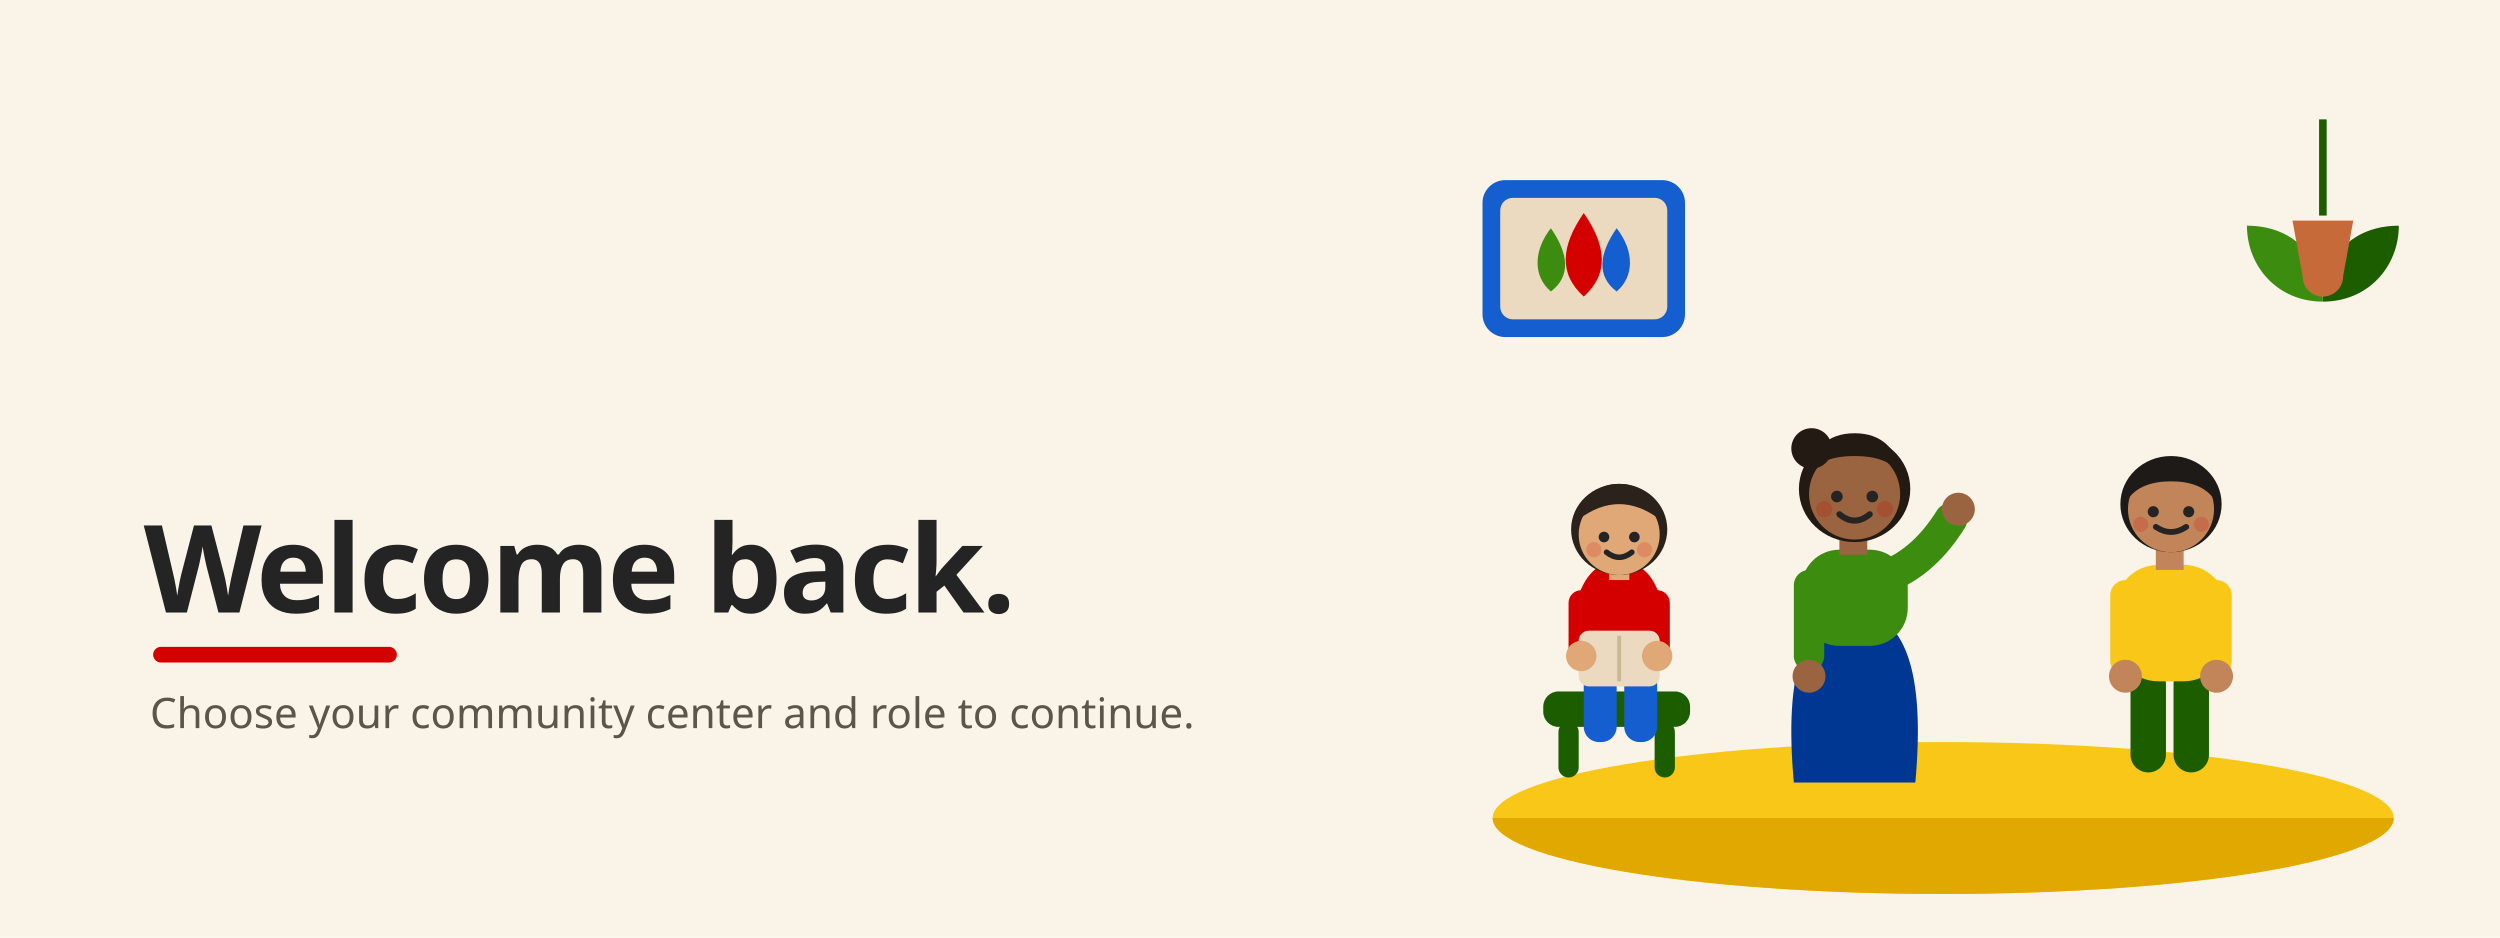
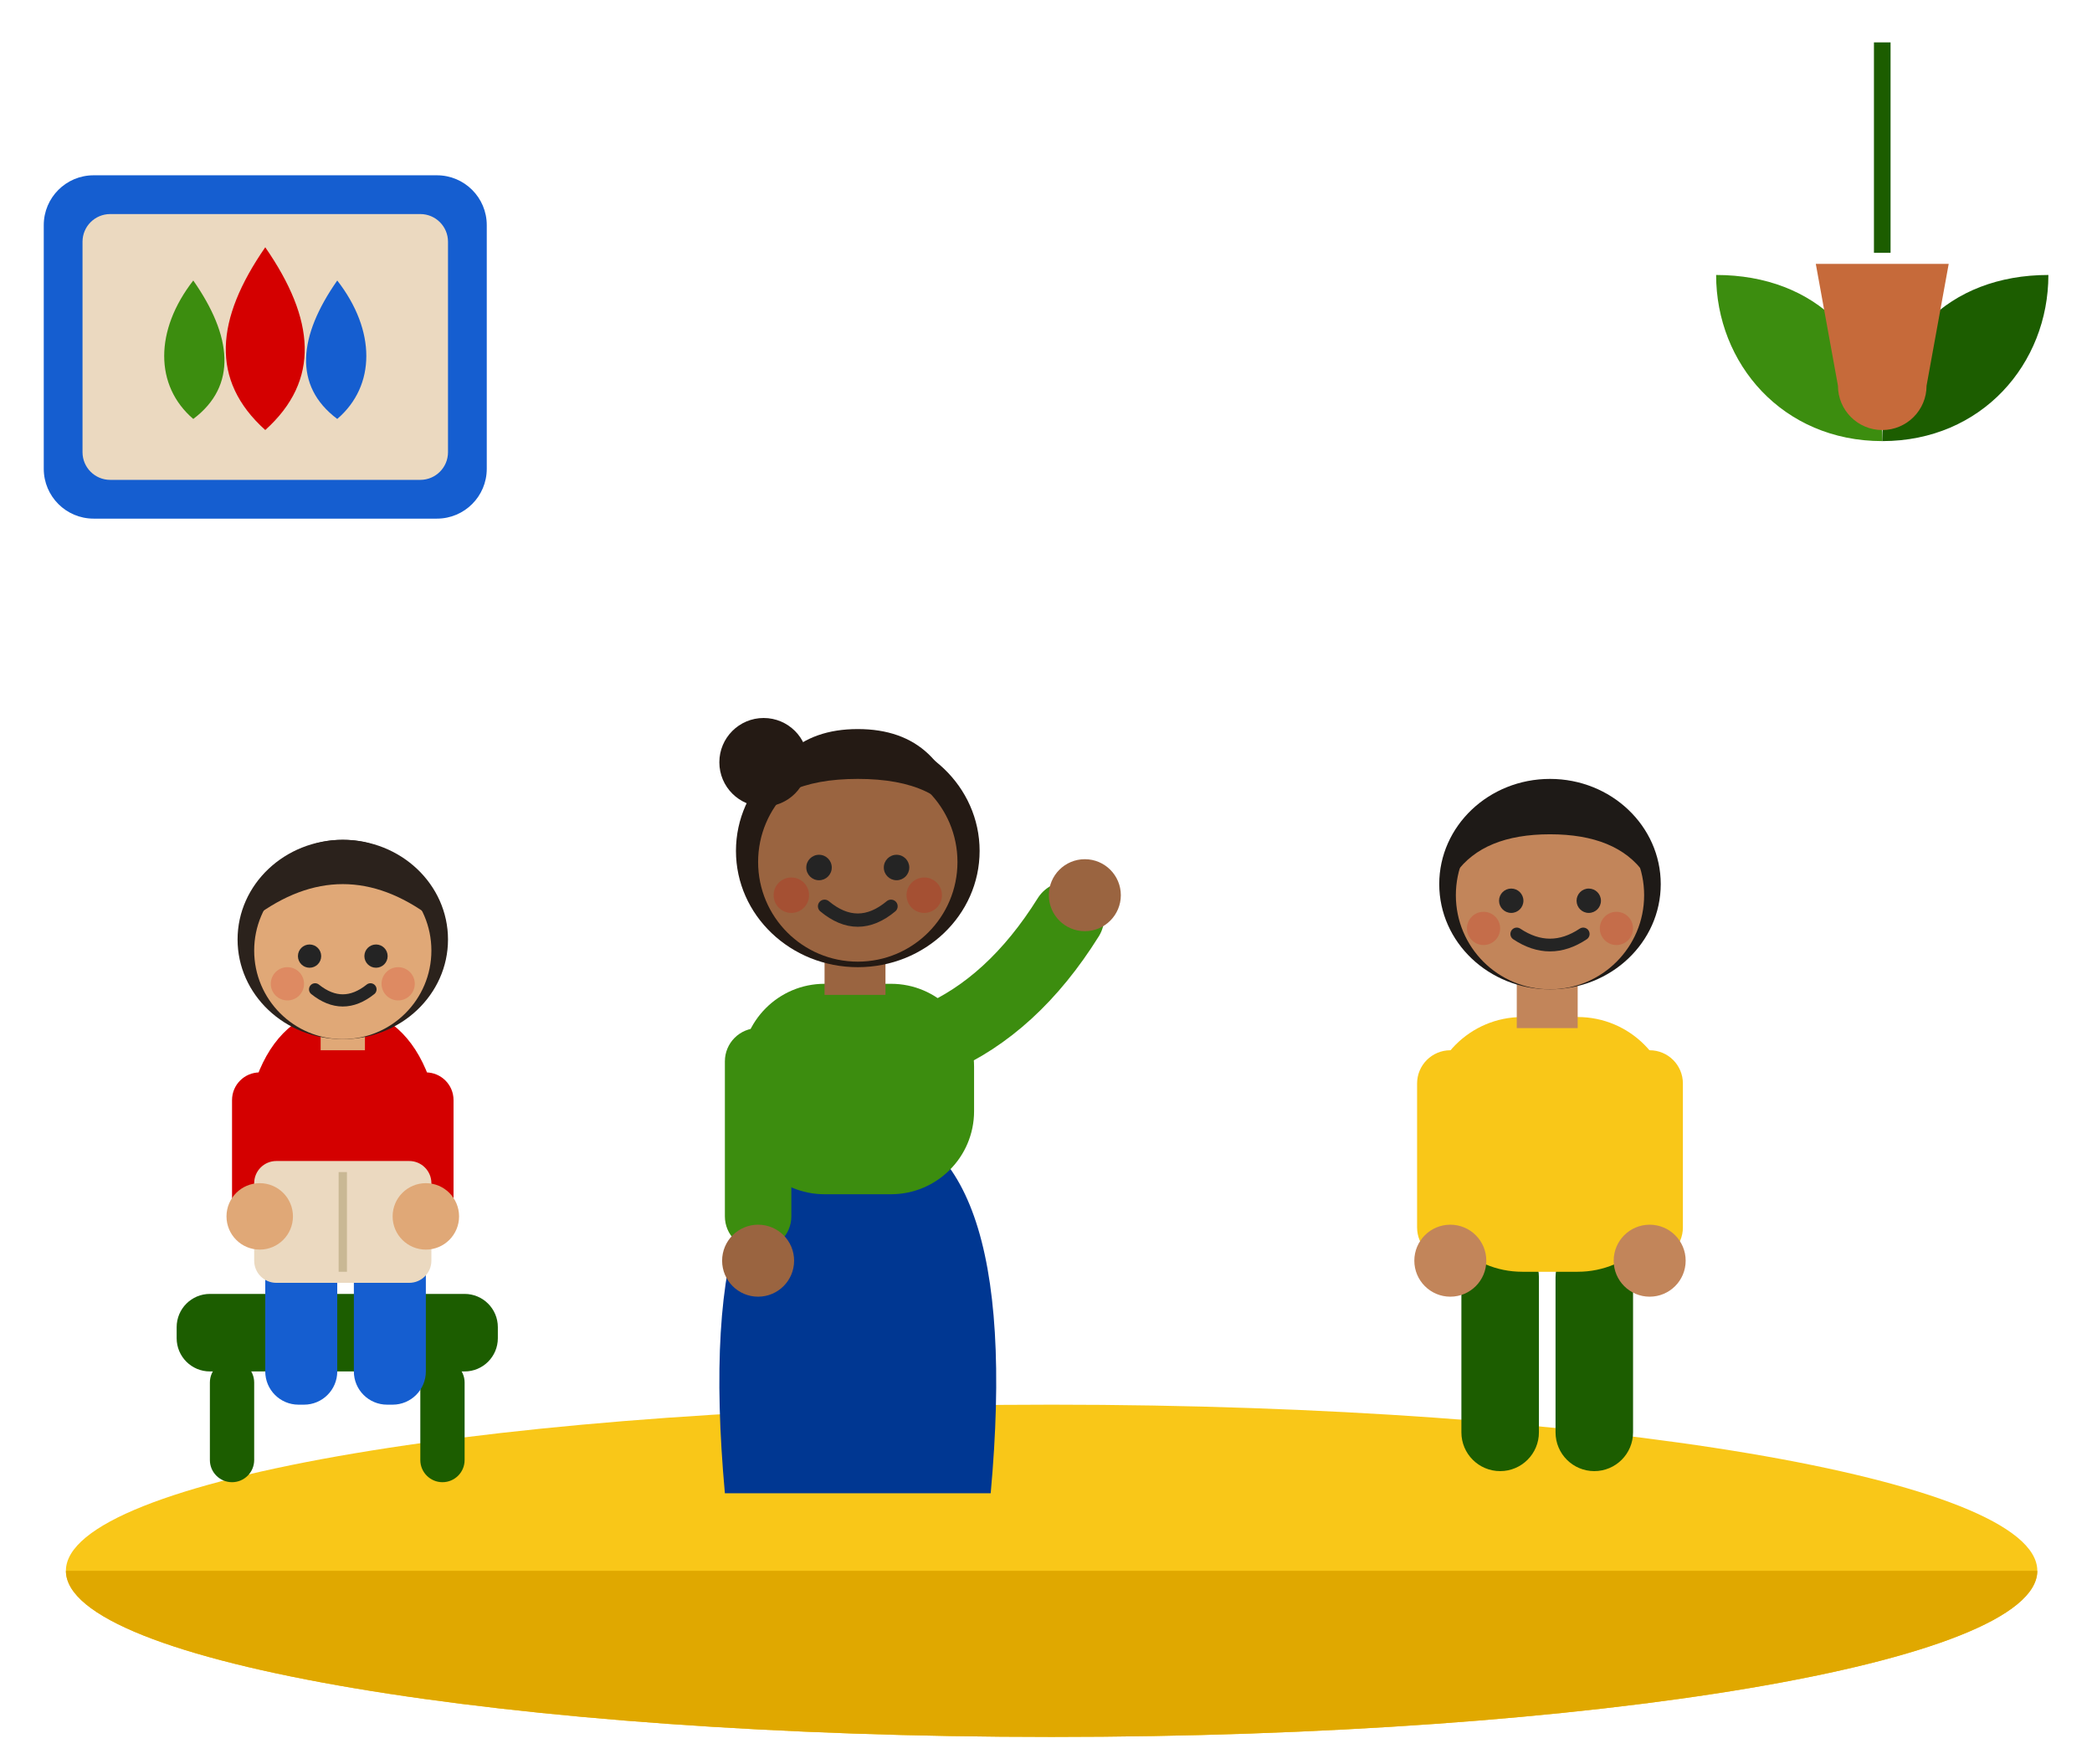
- <svg xmlns="http://www.w3.org/2000/svg" viewBox="0 0 1600 600">
-   <rect class="lo-bg" width="1600" height="600" fill="#FAF4E8" />
+ <svg xmlns="http://www.w3.org/2000/svg" viewBox="936 64 612 516">
  <g transform="translate(884,44) scale(1.62)">
    <ellipse cx="222" cy="296" rx="178" ry="30" fill="#F9C718" />
    <path d="M44 296a178 30 0 0 0 356 0Z" fill="#E0A800" />
    <rect x="40" y="44" width="80" height="62" rx="9" fill="#155ED0" />
    <rect x="47" y="51" width="66" height="48" rx="5" fill="#EBD9C0" />
    <g transform="translate(80,76)">
      <path d="M0 -19C9 -6 10 5 0 14C-10 5 -9 -6 0 -19Z" fill="#D40000" />
      <path d="M-13 -13C-6 -3 -5 6 -13 12C-20 6 -20 -4 -13 -13Z" fill="#3C8D0F" />
      <path d="M13 -13C20 -4 20 6 13 12C5 6 6 -3 13 -13Z" fill="#155ED0" />
    </g>
    <line x1="372" y1="20" x2="372" y2="58" stroke="#1C5D00" stroke-width="3" />
    <path d="M372 92c-18 0-30-14-30-30 18 0 30 12 30 30Z" fill="#3C8D0F" />
    <path d="M372 92c18 0 30-14 30-30-18 0-30 12-30 30Z" fill="#1C5D00" />
    <path d="M360 60h24l-4 22a8 8 0 0 1-16 0Z" fill="#C66A3A" />
    <g>
      <rect x="64" y="246" width="58" height="14" rx="6" fill="#1C5D00" />
      <rect x="70" y="258" width="8" height="22" rx="4" fill="#1C5D00" />
      <rect x="108" y="258" width="8" height="22" rx="4" fill="#1C5D00" />
      <rect x="80" y="232" width="13" height="34" rx="6" fill="#155ED0" />
      <rect x="96" y="232" width="13" height="34" rx="6" fill="#155ED0" />
      <path d="M76 236q-3-40 18-42 21 2 18 42Z" fill="#D40000" />
      <rect x="74" y="206" width="11" height="30" rx="5" fill="#D40000" />
      <rect x="103" y="206" width="11" height="30" rx="5" fill="#D40000" />
      <rect x="78" y="222" width="32" height="22" rx="4" fill="#EBD9C0" />
      <line x1="94" y1="224" x2="94" y2="242" stroke="#C9B894" stroke-width="1.5" />
      <circle cx="79" cy="232" r="6" fill="#E0A877" />
      <circle cx="109" cy="232" r="6" fill="#E0A877" />
      <rect x="90" y="192" width="8" height="10" fill="#E0A877" />
      <ellipse class="lo-hair" cx="94" cy="182" rx="19" ry="18" fill="#2B221C" />
      <circle cx="94" cy="184" r="16" fill="#E0A877" />
      <path class="lo-hair" d="M78 178q4-14 16-14 12 0 16 14q-8-6-16-6-8 0-16 6Z" fill="#2B221C" />
      <circle cx="88" cy="185" r="2.1" fill="#242424" />
      <circle cx="100" cy="185" r="2.1" fill="#242424" />
      <path d="M89 191q5 4 10 0" stroke="#242424" stroke-width="2.2" fill="none" stroke-linecap="round" />
      <circle cx="84" cy="190" r="3" fill="#D40000" opacity="0.18" />
      <circle cx="104" cy="190" r="3" fill="#D40000" opacity="0.18" />
    </g>
    <g>
      <path d="M163 282q-6-66 24-68 30 2 24 68Z" fill="#003792" />
      <rect x="166" y="190" width="42" height="38" rx="15" fill="#3C8D0F" />
      <rect x="163" y="198" width="12" height="40" rx="6" fill="#3C8D0F" />
      <circle cx="169" cy="240" r="6.5" fill="#9A6440" />
      <path d="M201 200q14-6 24-22" stroke="#3C8D0F" stroke-width="13" fill="none" stroke-linecap="round" />
      <circle cx="228" cy="174" r="6.5" fill="#9A6440" />
      <rect x="181" y="180" width="11" height="12" fill="#9A6440" />
      <ellipse class="lo-hair" cx="187" cy="166" rx="22" ry="21" fill="#241a14" />
      <circle cx="187" cy="168" r="18" fill="#9A6440" />
      <path class="lo-hair" d="M168 162q3-18 19-18 16 0 19 18q-4-9-19-9-15 0-19 9Z" fill="#241a14" />
      <circle class="lo-hair" cx="170" cy="150" r="8" fill="#241a14" />
      <circle cx="180" cy="169" r="2.3" fill="#242424" />
      <circle cx="194" cy="169" r="2.3" fill="#242424" />
      <path d="M181 176q6 5 12 0" stroke="#242424" stroke-width="2.4" fill="none" stroke-linecap="round" />
      <circle cx="175" cy="174" r="3.2" fill="#D40000" opacity="0.2" />
      <circle cx="199" cy="174" r="3.2" fill="#D40000" opacity="0.2" />
    </g>
    <g>
      <rect x="296" y="236" width="14" height="42" rx="7" fill="#1C5D00" />
      <rect x="313" y="236" width="14" height="42" rx="7" fill="#1C5D00" />
      <rect x="290" y="196" width="44" height="46" rx="17" fill="#F9C718" />
      <rect x="288" y="202" width="12" height="38" rx="6" fill="#F9C718" />
      <rect x="324" y="202" width="12" height="38" rx="6" fill="#F9C718" />
      <circle cx="294" cy="240" r="6.5" fill="#C2855A" />
      <circle cx="330" cy="240" r="6.5" fill="#C2855A" />
      <rect x="306" y="186" width="11" height="12" fill="#C2855A" />
      <ellipse class="lo-hair" cx="312" cy="172" rx="20" ry="19" fill="#1E1A17" />
      <circle cx="312" cy="174" r="17" fill="#C2855A" />
      <path class="lo-hair" d="M295 170q3-15 17-15 14 0 17 15-5-7-17-7-12 0-17 7Z" fill="#1E1A17" />
      <circle cx="305" cy="175" r="2.2" fill="#242424" />
      <circle cx="319" cy="175" r="2.2" fill="#242424" />
      <path d="M306 181q6 4 12 0" stroke="#242424" stroke-width="2.3" fill="none" stroke-linecap="round" />
      <circle cx="300" cy="180" r="3" fill="#D40000" opacity="0.18" />
      <circle cx="324" cy="180" r="3" fill="#D40000" opacity="0.18" />
    </g>
  </g>
-   <text class="lo-h1" x="92" y="392" font-family="'Bricolage Grotesque','Trebuchet MS',sans-serif" font-size="78" font-weight="700" letter-spacing="-2" fill="#242424">Welcome back.</text>
-   <rect x="98" y="414" width="156" height="10" rx="5" fill="#D40000" />
-   <text class="lo-sub" x="96" y="466" font-family="'Mulish','Segoe UI',sans-serif" font-size="27" fill="#5B554C">Choose your community center and role to continue.</text>
</svg>
